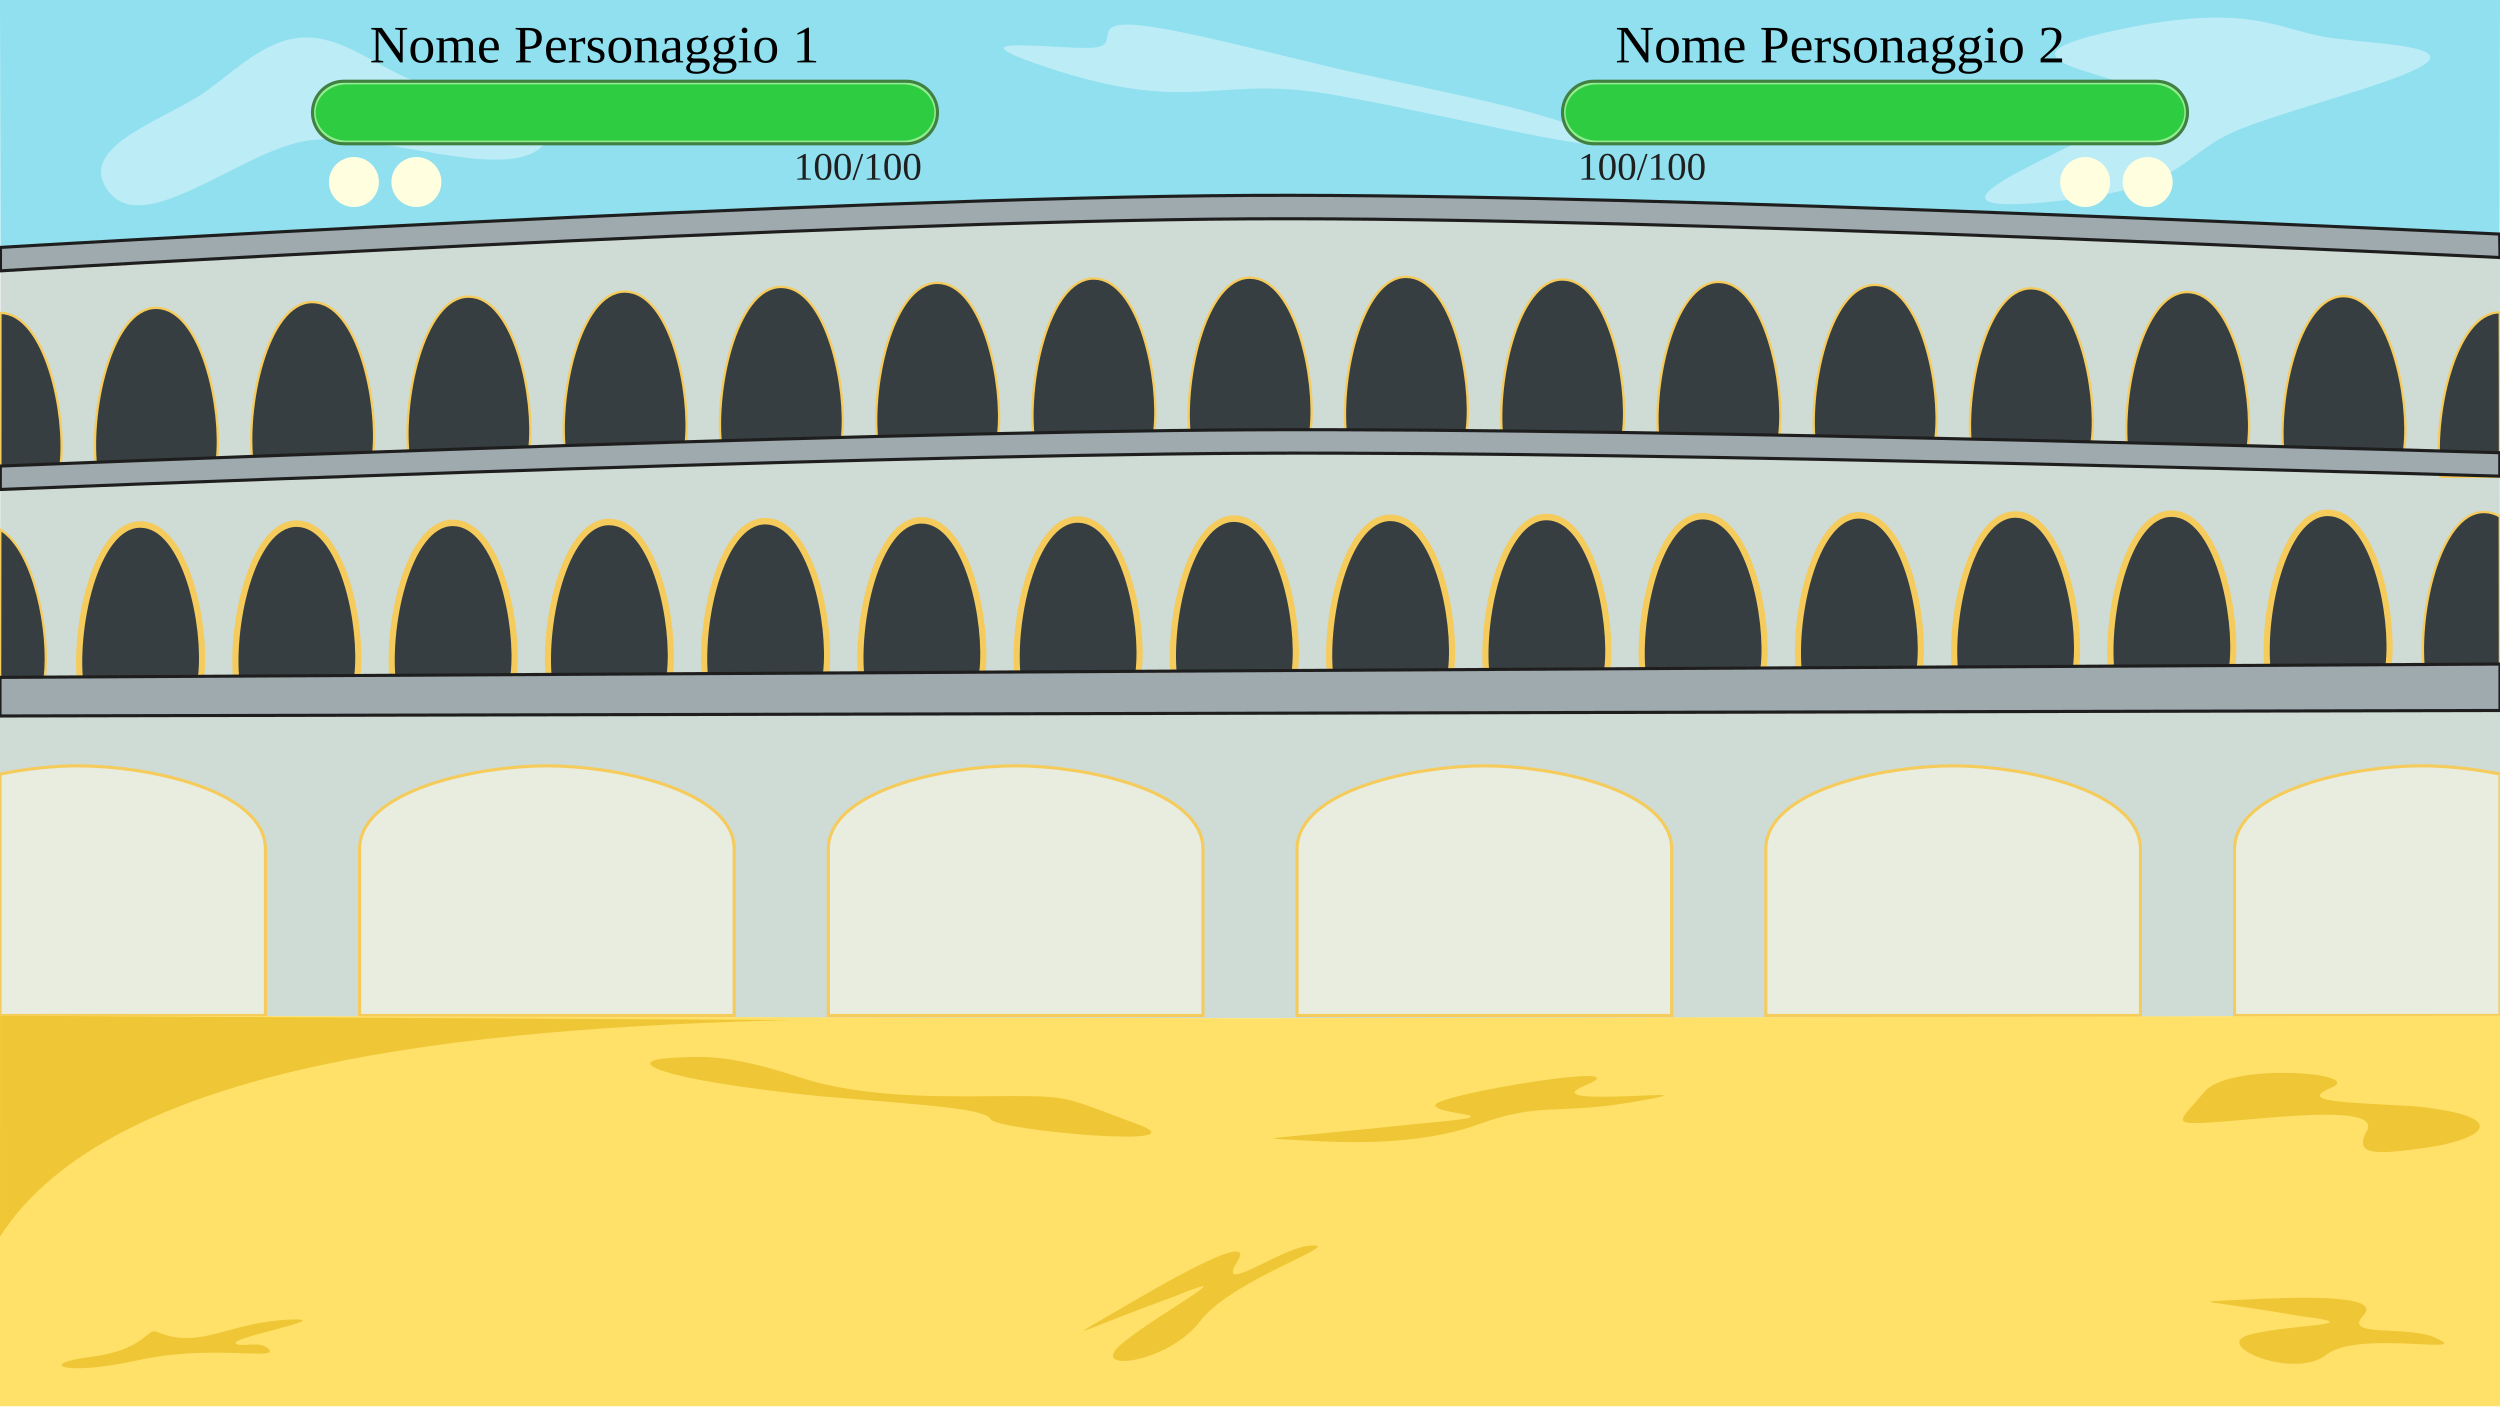
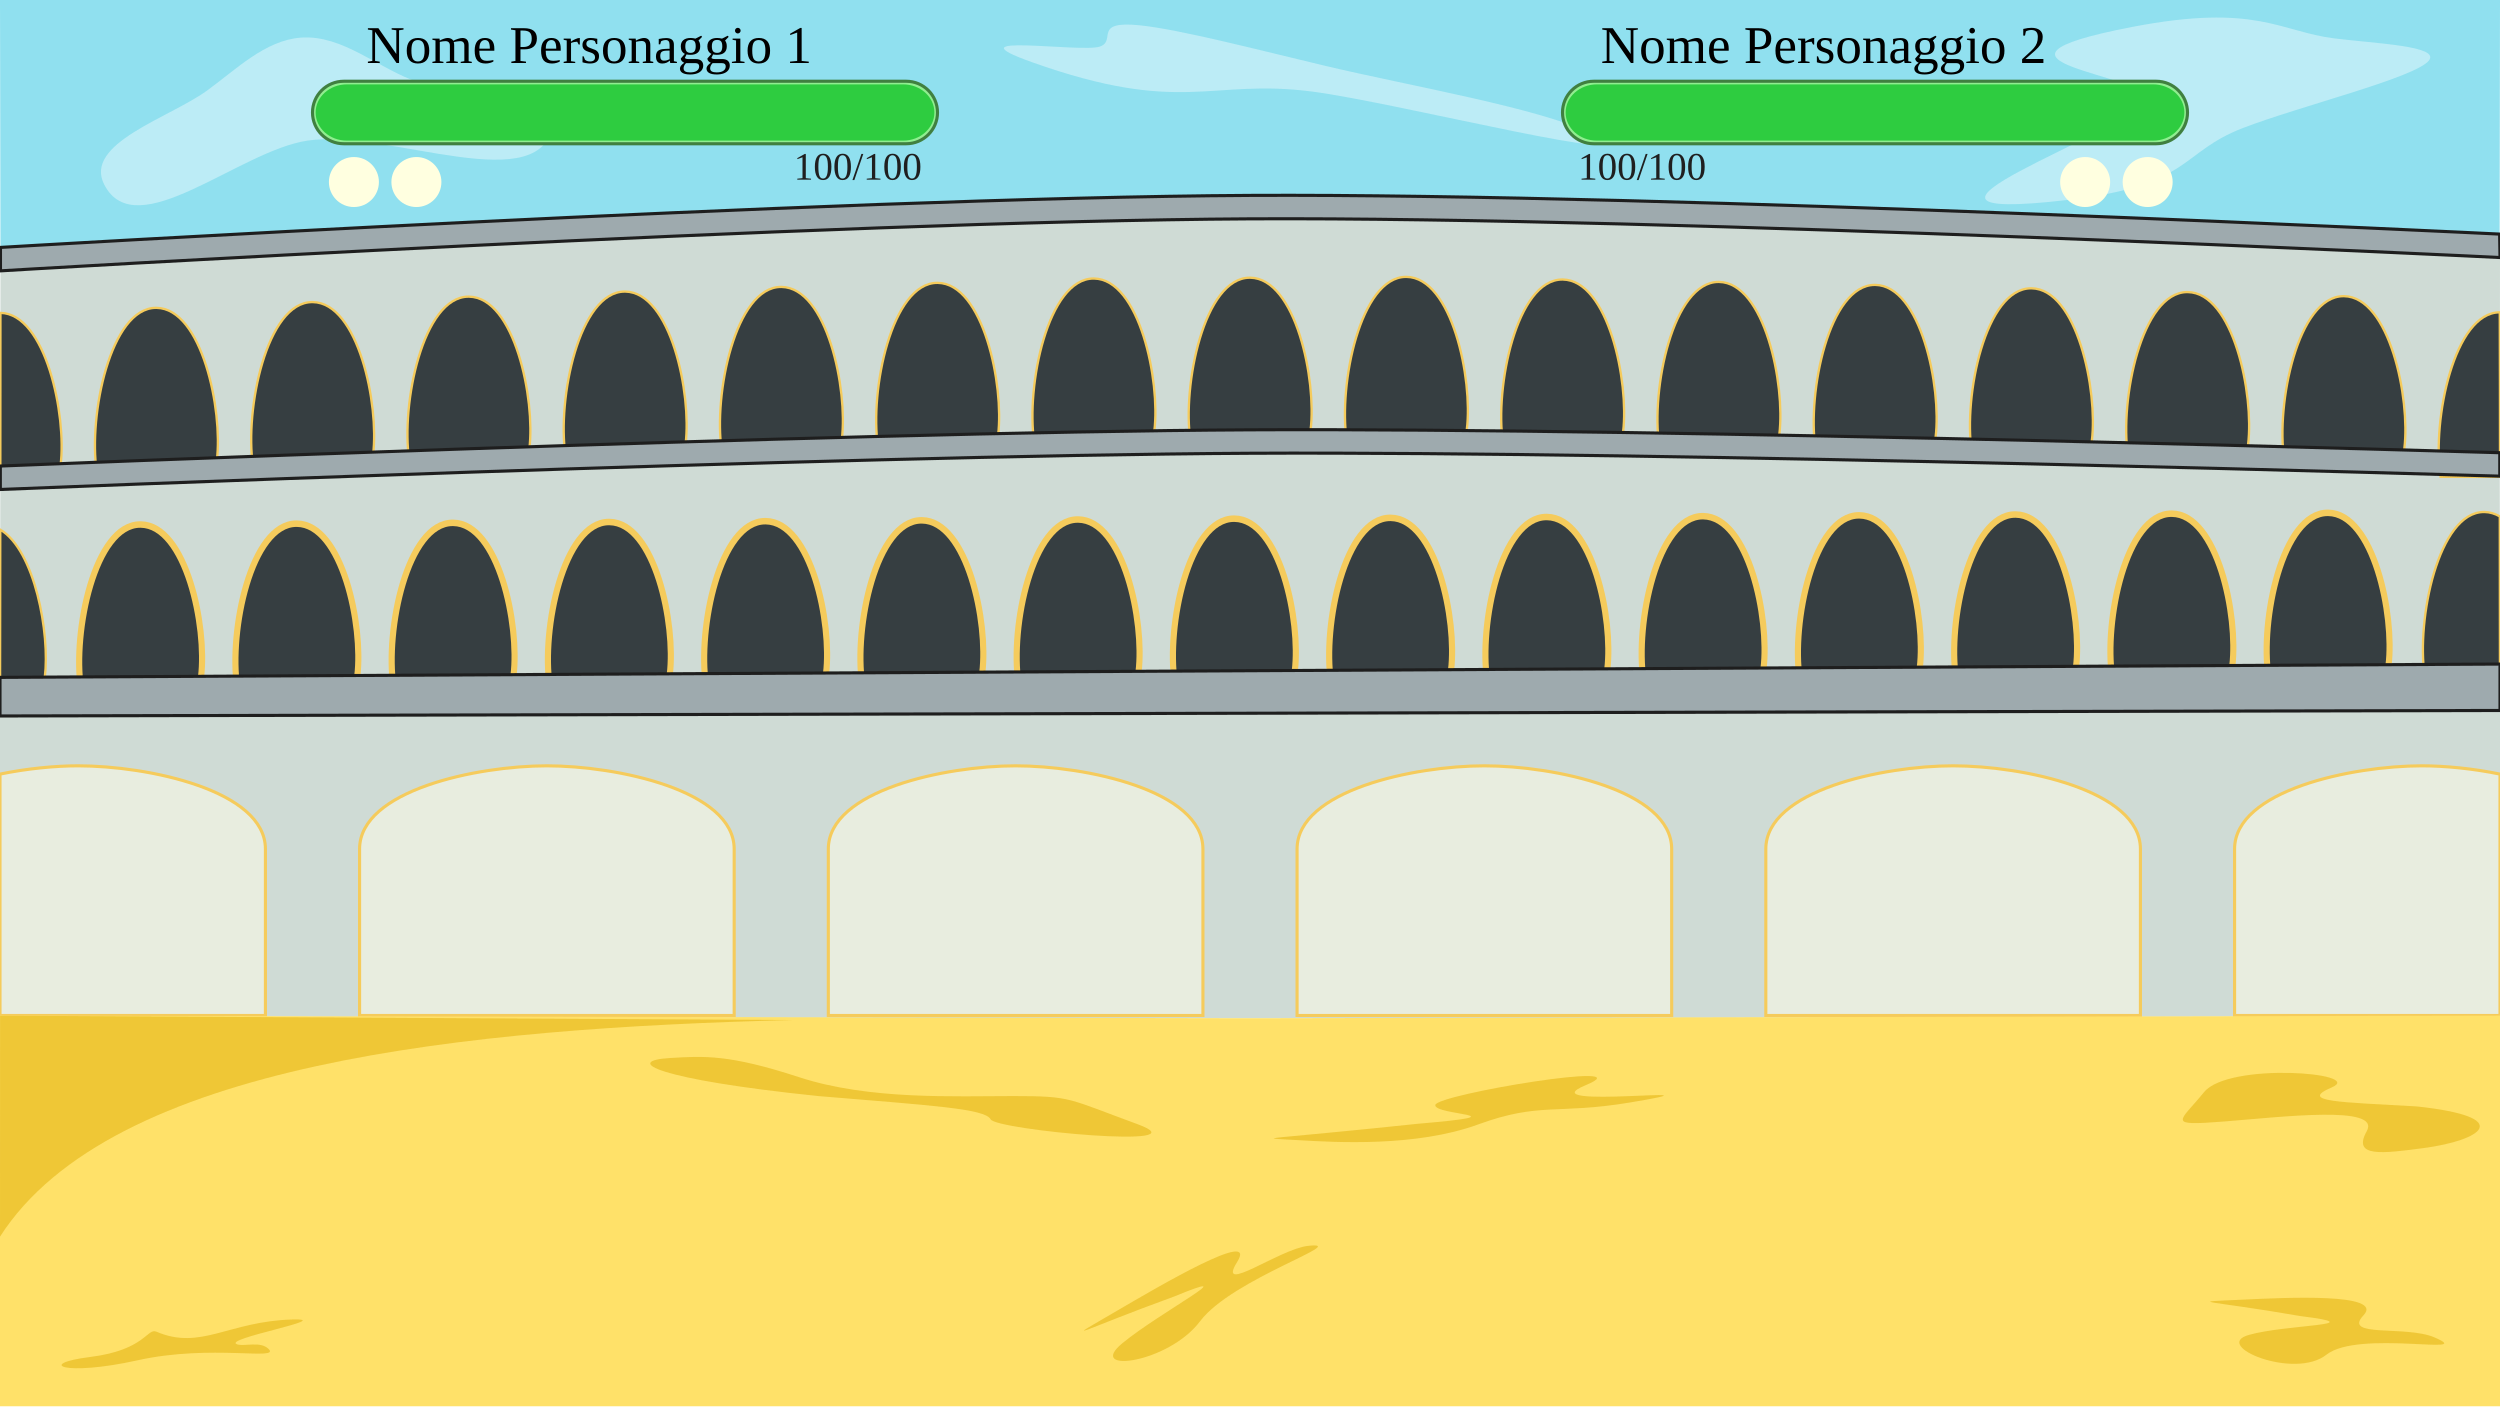
<svg xmlns="http://www.w3.org/2000/svg" viewBox="0 0 1600 900" stroke="#1e1e1e" stroke-width="0" id="svgImage">
  <defs id="defs59">
    <clipPath id="clipArmaPG1">
      <rect x="210.5" y="100.5" width="32" height="32" rx="15" />
    </clipPath>
    <clipPath id="clipArmaturaPG1">
      <rect x="250.5" y="100.5" width="32" height="32" rx="15" />
    </clipPath>
    <clipPath id="clipArmaPG2">
      <rect x="1358.5" y="100.5" width="31" height="32" rx="15" />
    </clipPath>
    <clipPath id="clipArmaturaPG2">
      <rect x="1318.5" y="100.5" width="32" height="32" rx="15" />
    </clipPath>
  </defs>
  <path fill="#90e0ef" d="m 0,0 0.298,158.345 c 0,0 532.908,-31.87 799.702,-33.291 266.709,-1.42 799.754,24.765 799.754,24.765 L 1600,0 Z" />
  <g fill="#caf0f8" fill-opacity="0.75">
    <path d="M 66.753,118.222 C 53.085,91.823 108.45,75.437 132.51,57.977 151.111,44.478 169.637,25.811 192.556,24.083 c 26.927,-2.03 50.08,20.32 75.72,28.793 28.29,9.349 88.906,-5.388 86.027,24.267 -5.09,52.417 -105.377,5.094 -157.468,12.837 C 152.946,96.504 87.153,157.625 66.753,118.222 Z" />
    <path d="M 1018.585,85.568 C 986.291,69.378 902.581,55.071 848.217,42.155 806.186,32.169 755.242,18.841 729.383,16.193 c -30.381,-3.111 -14.589,9.823 -25.416,13.602 -11.947,4.169 -98.026,-9.421 -43.567,9.982 96.257,34.295 113.936,10.329 179.348,18.819 55.112,7.154 227.04,51.136 178.838,26.972 z" />
    <path d="m 1364.78,17.208 c 79.328,-15.269 94.474,3.064 129.268,7.382 26.902,3.338 67.942,4.82 60.42,14.193 -8.837,11.012 -82.184,28.983 -118.991,43.14 -40.612,15.621 -32.767,36.822 -112.144,46.033 -140.303,16.28 42.365,-44.1 49.05,-64.056 5.633,-16.814 -126.007,-23.902 -7.603,-46.692 z" />
  </g>
  <g fill="#cfdbd5">
    <path d="M 800,140.055 C 533.206,141.477 0.299,173.346 0.299,173.346 L 0.213,297.57 0.203,313.266 1599.85,304.738 1600,164.818 c 0,0 -533.21,-26.186 -800,-24.764 z" />
    <path d="M 799.852,290.088 C 533.194,291.51 0.203,313.266 0.203,313.266 L 0.035,433.367 0,458.27 l 1600,-3.533 -0.029,-29.695 -0.121,-120.303 c 0,0 -533.291,-16.073 -799.998,-14.65 z" />
    <path d="M 0.025,650 C 533.333,652.239 1066.658,652.222 1600,649.95 V 454.737 L 799.987,454 0,458.269 Z" />
  </g>
  <g stroke="#f5cb5c" stroke-width="2" fill="#e8eddf">
    <path d="m 50,490.125 c -14.634,0 -32.532,1.717 -50,5.299 v 154.504 H 169.875 V 543.393 C 169.875,505.785 94.675,490.125 50,490.125 Z" />
    <path d="m 230.125,649.927 h 239.75 v -106.535 c 0,-37.607 -75.2,-53.267 -119.875,-53.267 -44.675,0 -119.875,15.66 -119.875,53.267 z" />
    <path d="m 530.125,649.927 h 239.75 v -106.535 c 0,-37.607 -75.2,-53.267 -119.875,-53.267 -44.675,0 -119.875,15.66 -119.875,53.267 z" />
    <path d="M 830.125,649.927 H 1069.875 v -106.535 c 0,-37.607 -75.2,-53.267 -119.875,-53.267 -44.675,0 -119.875,15.66 -119.875,53.267 z" />
    <path d="m 1550,490.125 c -44.675,0 -119.875,15.66 -119.875,53.268 V 649.928 H 1600 v -154.504 c -17.468,-3.581 -35.366,-5.299 -50,-5.299 z" />
    <path d="m 1130.125,649.927 h 239.75 v -106.535 c 0,-37.607 -75.2,-53.267 -119.875,-53.267 -44.675,0 -119.875,15.66 -119.875,53.267 z" />
  </g>
  <path fill="#ffe169" d="M 0,900 H 1600 V 650 L 800,651.667 0,650 Z" />
  <g fill="#edc531" fill-opacity="0.9">
    <path d="m 907.48,719.205 c 69.965,-5.987 9.874,-5.19 11.1,-12.032 1.227,-6.842 135.584,-28.92 96.3,-12.67 -39.285,16.25 102.027,-1.176 28.308,11.095 -47.234,7.862 -57.473,-0.449 -97.307,14.091 -39.834,14.54 -91.782,11.348 -114.022,10.071 -31.178,-1.79 -24.895,0.094 75.621,-10.554 z" />
    <path d="m 1472.438,842.315 c 47.925,5.987 -9.232,5.19 -33.195,12.032 -23.962,6.842 29.117,28.92 49.657,12.67 20.539,-16.25 97.698,1.176 69.151,-11.095 -18.291,-7.862 -59.126,0.449 -45.433,-14.091 13.693,-14.54 -50.005,-11.348 -76.947,-10.071 -37.769,1.79 -24.547,-0.094 36.767,10.554 z" />
    <path d="m 523.69,701.48 c 72.023,6.038 106.727,7.979 110.305,14.879 3.578,6.9 138.648,19.407 93.778,3.019 -44.87,-16.388 -41.481,-17.898 -79.136,-17.898 -37.655,0 -92.369,2.588 -137.2,-12.076 -44.831,-14.663 -60.632,-13.579 -82.433,-12.291 -30.562,1.806 -9.49,13.628 94.686,24.367 z" />
    <path d="m 1546.931,708.124 c -49.13,-2.85 -76.361,-2.874 -54.549,-12.212 21.812,-9.338 -65.974,-16.333 -81.764,3.036 -15.79,19.369 -24.692,21.734 12.593,18.826 37.285,-2.908 100.969,-10.739 91.48,6.23 -9.489,16.968 10.139,14.238 36.459,10.759 36.897,-4.876 59.472,-19.721 -4.22,-26.638 z" />
    <path d="M 0,791.466 C 71.278,680.212 299.315,657.961 507.353,652.826 L 0.052,650.05 Z" />
    <path d="m 751.607,829.717 c 47.925,-19.754 -9.232,10.149 -33.195,29.862 -23.962,19.713 29.117,13.281 49.657,-14.002 20.539,-27.282 97.698,-51.299 69.151,-48.237 -18.291,1.962 -59.126,32.207 -45.433,10.312 13.693,-21.895 -50.005,15.51 -76.947,31.258 -37.769,22.077 -24.547,13.09 36.767,-9.194 z" />
    <path d="m 100.114,852.272 c -6.012,-2.583 -7.103,11.761 -42.323,16.183 -35.219,4.421 -16.949,12.627 30.325,2.126 47.275,-10.501 92.025,0.564 83.666,-7.365 -5.356,-5.08 -15.338,-1.274 -20.026,-2.849 -10.367,-3.482 64.269,-16.718 35.226,-15.893 -40.715,1.157 -58.543,19.969 -86.868,7.798 z" />
  </g>
  <g transform="translate(0,7.915237)" fill="#363e41" stroke="#f5cb5c" stroke-width="1.5">
    <path d="m 61.878,293.657 c 0.07,0.473 0.11,0.724 0.11,0.724 h 75.726 c 0,0 0.477,-3.023 1.068,-7.845 3.921,-31.941 -9.513,-97.056 -38.637,-97.43 -0.098,-10e-4 -0.196,-0.002 -0.294,-0.002 -29.243,3.4e-4 -43.296,68.858 -37.973,104.553 z" />
    <path d="m 161.878,289.973 c 0.07,0.473 0.11,0.724 0.11,0.724 h 75.726 c 0,0 0.477,-3.023 1.068,-7.845 3.921,-31.941 -9.513,-97.056 -38.637,-97.43 -0.098,-0.001 -0.196,-0.002 -0.294,-0.002 -29.243,3.4e-4 -43.296,68.858 -37.973,104.553 z" />
    <path d="m 261.878,286.492 c 0.07,0.473 0.11,0.724 0.11,0.724 h 75.726 c 0,0 0.477,-3.023 1.068,-7.845 3.921,-31.941 -9.513,-97.056 -38.637,-97.43 -0.098,-10e-4 -0.196,-0.002 -0.294,-0.002 -29.243,3.4e-4 -43.296,68.858 -37.973,104.553 z" />
    <path d="m 361.878,283.241 c 0.07,0.473 0.11,0.724 0.11,0.724 h 75.726 c 0,0 0.477,-3.023 1.068,-7.845 3.921,-31.941 -9.513,-97.056 -38.637,-97.43 -0.098,-0.001 -0.196,-0.002 -0.294,-0.002 -29.243,3.4e-4 -43.296,68.858 -37.973,104.553 z" />
    <path d="m 461.878,280.268 c 0.07,0.473 0.11,0.724 0.11,0.724 h 75.726 c 0,0 0.477,-3.023 1.068,-7.845 3.921,-31.941 -9.513,-97.056 -38.637,-97.43 -0.098,-10e-4 -0.196,-0.002 -0.294,-0.002 -29.243,3.4e-4 -43.296,68.858 -37.973,104.553 z" />
    <path d="m 561.878,277.66 c 0.07,0.473 0.11,0.724 0.11,0.724 h 75.726 c 0,0 0.477,-3.023 1.068,-7.845 3.921,-31.941 -9.513,-97.056 -38.637,-97.43 -0.098,-0.001 -0.196,-0.002 -0.294,-0.002 -29.243,3.4e-4 -43.296,68.858 -37.973,104.553 z" />
    <path d="m 661.878,274.897 c 0.07,0.473 0.11,0.724 0.11,0.724 h 75.726 c 0,0 0.477,-3.023 1.068,-7.845 3.921,-31.941 -9.513,-97.056 -38.637,-97.43 -0.098,-0.001 -0.196,-0.002 -0.294,-0.002 -29.243,3.4e-4 -43.296,68.858 -37.973,104.553 z" />
    <path d="m 761.878,274.364 c 0.07,0.473 0.11,0.724 0.11,0.724 h 75.726 c 0,0 0.477,-3.023 1.068,-7.845 3.921,-31.941 -9.513,-97.056 -38.637,-97.43 -0.098,-0.001 -0.196,-0.002 -0.294,-0.002 -29.243,3.4e-4 -43.296,68.858 -37.973,104.553 z" />
    <path d="m 861.878,273.837 c 0.07,0.473 0.11,0.724 0.11,0.724 h 75.726 c 0,0 0.477,-3.023 1.068,-7.845 3.921,-31.941 -9.513,-97.056 -38.637,-97.43 -0.098,-0.001 -0.196,-0.002 -0.294,-0.002 -29.243,3.4e-4 -43.296,68.858 -37.973,104.553 z" />
    <path d="m 961.878,275.526 c 0.07,0.473 0.11,0.724 0.11,0.724 h 75.726 c 0,0 0.477,-3.023 1.069,-7.845 3.921,-31.941 -9.513,-97.056 -38.637,-97.43 -0.098,-0.001 -0.196,-0.002 -0.294,-0.002 -29.243,3.4e-4 -43.296,68.858 -37.973,104.553 z" />
    <path d="m 1061.878,277.067 c 0.071,0.473 0.11,0.724 0.11,0.724 h 75.726 c 0,0 0.477,-3.023 1.069,-7.845 3.921,-31.941 -9.513,-97.056 -38.637,-97.43 -0.098,-0.001 -0.196,-0.002 -0.294,-0.002 -29.243,3.4e-4 -43.295,68.858 -37.973,104.553 z" />
    <path d="m 1161.878,278.972 c 0.071,0.473 0.11,0.724 0.11,0.724 h 75.726 c 0,0 0.477,-3.023 1.069,-7.845 3.921,-31.941 -9.513,-97.056 -38.637,-97.43 -0.098,-10e-4 -0.196,-0.002 -0.294,-0.002 -29.243,3.4e-4 -43.295,68.858 -37.973,104.553 z" />
    <path d="m 1261.878,281.156 c 0.071,0.473 0.11,0.724 0.11,0.724 h 75.726 c 0,0 0.477,-3.023 1.069,-7.845 3.921,-31.941 -9.513,-97.056 -38.637,-97.43 -0.098,-0.001 -0.196,-0.002 -0.294,-0.002 -29.243,3.4e-4 -43.295,68.858 -37.973,104.553 z" />
    <path d="m 1361.878,283.569 c 0.071,0.473 0.11,0.724 0.11,0.724 h 75.726 c 0,0 0.477,-3.023 1.069,-7.845 3.921,-31.941 -9.513,-97.056 -38.637,-97.43 -0.098,-0.001 -0.196,-0.002 -0.294,-0.002 -29.243,3.4e-4 -43.295,68.858 -37.973,104.553 z" />
    <path d="m 1461.878,286.185 c 0.071,0.473 0.11,0.724 0.11,0.724 h 75.726 c 0,0 0.477,-3.023 1.069,-7.845 3.921,-31.941 -9.513,-97.056 -38.637,-97.43 -0.098,-0.001 -0.196,-0.002 -0.294,-0.002 -29.243,3.4e-4 -43.295,68.858 -37.973,104.553 z" />
    <path d="m 1599.851,191.968 c -29.243,3.4e-4 -43.297,68.857 -37.975,104.553 0.071,0.473 0.111,0.725 0.111,0.725 H 1600 c 0,-22.215 -0.046,-89.464 -0.148,-105.277 z" />
    <path d="M 0.213,297.57 H 37.713 c 0,0 0.478,-3.024 1.07,-7.846 3.915,-31.888 -9.475,-96.82 -38.498,-97.408 z" />
    <path d="m -224.241,397.987 c 0.027,0.17 0.042,0.261 0.042,0.261 h 28.813 c 0,0 0.181,-1.088 0.407,-2.824 1.492,-11.498 -3.62,-34.937 -14.701,-35.071 -0.037,-4.5e-4 -0.075,-6.8e-4 -0.112,-6.8e-4 -11.127,1.2e-4 -16.474,24.786 -14.448,37.636 z" transform="matrix(2.628188,0,0,2.778037,641.1153,-673.3066)" />
    <path d="m -224.241,397.987 c 0.027,0.17 0.042,0.261 0.042,0.261 h 28.813 c 0,0 0.181,-1.088 0.407,-2.824 1.492,-11.498 -3.62,-34.937 -14.701,-35.071 -0.037,-4.5e-4 -0.075,-6.8e-4 -0.112,-6.8e-4 -11.127,1.2e-4 -16.474,24.786 -14.448,37.636 z" transform="matrix(2.628188,0,0,2.778037,741.1153,-673.8439)" />
    <path d="m -224.241,397.987 c 0.027,0.17 0.042,0.261 0.042,0.261 h 28.813 c 0,0 0.181,-1.088 0.407,-2.824 1.492,-11.498 -3.62,-34.937 -14.701,-35.071 -0.037,-4.5e-4 -0.075,-6.8e-4 -0.112,-6.8e-4 -11.127,1.2e-4 -16.474,24.786 -14.448,37.636 z" transform="matrix(2.628188,0,0,2.778037,841.1153,-674.3763)" />
    <path d="m -224.241,397.987 c 0.027,0.17 0.042,0.261 0.042,0.261 h 28.813 c 0,0 0.181,-1.088 0.407,-2.824 1.492,-11.498 -3.62,-34.937 -14.701,-35.071 -0.037,-4.5e-4 -0.075,-6.8e-4 -0.112,-6.8e-4 -11.127,1.2e-4 -16.474,24.786 -14.448,37.636 z" transform="matrix(2.628188,0,0,2.778037,941.1153,-674.9086)" />
    <path d="m -224.241,397.987 c 0.027,0.17 0.042,0.261 0.042,0.261 h 28.813 c 0,0 0.181,-1.088 0.407,-2.824 1.492,-11.498 -3.62,-34.937 -14.701,-35.071 -0.037,-4.5e-4 -0.075,-6.8e-4 -0.112,-6.8e-4 -11.127,1.2e-4 -16.474,24.786 -14.448,37.636 z" transform="matrix(2.628188,0,0,2.778037,1041.115,-675.441)" />
    <path d="m -224.241,397.987 c 0.027,0.17 0.042,0.261 0.042,0.261 h 28.813 c 0,0 0.181,-1.088 0.407,-2.824 1.492,-11.498 -3.62,-34.937 -14.701,-35.071 -0.037,-4.5e-4 -0.075,-6.8e-4 -0.112,-6.8e-4 -11.127,1.2e-4 -16.474,24.786 -14.448,37.636 z" transform="matrix(2.628188,0,0,2.778037,1141.115,-675.9783)" />
    <path d="m -224.241,397.987 c 0.027,0.17 0.042,0.261 0.042,0.261 h 28.813 c 0,0 0.181,-1.088 0.407,-2.824 1.492,-11.498 -3.62,-34.937 -14.701,-35.071 -0.037,-4.5e-4 -0.075,-6.8e-4 -0.112,-6.8e-4 -11.127,1.2e-4 -16.474,24.786 -14.448,37.636 z" transform="matrix(2.628188,0,0,2.778037,1241.115,-676.5107)" />
    <path d="m -224.241,397.987 c 0.027,0.17 0.042,0.261 0.042,0.261 h 28.813 c 0,0 0.181,-1.088 0.407,-2.824 1.492,-11.498 -3.62,-34.937 -14.701,-35.071 -0.037,-4.5e-4 -0.075,-6.8e-4 -0.112,-6.8e-4 -11.127,1.2e-4 -16.474,24.786 -14.448,37.636 z" transform="matrix(2.628188,0,0,2.778037,1341.115,-677.043)" />
    <path d="m -224.241,397.987 c 0.027,0.17 0.042,0.261 0.042,0.261 h 28.813 c 0,0 0.181,-1.088 0.407,-2.824 1.492,-11.498 -3.62,-34.937 -14.701,-35.071 -0.037,-4.5e-4 -0.075,-6.8e-4 -0.112,-6.8e-4 -11.127,1.2e-4 -16.474,24.786 -14.448,37.636 z" transform="matrix(2.628188,0,0,2.778037,1441.115,-677.5703)" />
    <path d="m -224.241,397.987 c 0.027,0.17 0.042,0.261 0.042,0.261 h 28.813 c 0,0 0.181,-1.088 0.407,-2.824 1.492,-11.498 -3.62,-34.937 -14.701,-35.071 -0.037,-4.5e-4 -0.075,-6.8e-4 -0.112,-6.8e-4 -11.127,1.2e-4 -16.474,24.786 -14.448,37.636 z" transform="matrix(2.628188,0,0,2.778037,1541.115,-678.1076)" />
    <path d="m -224.241,397.987 c 0.027,0.17 0.042,0.261 0.042,0.261 h 28.813 c 0,0 0.181,-1.088 0.407,-2.824 1.492,-11.498 -3.62,-34.937 -14.701,-35.071 -0.037,-4.5e-4 -0.075,-6.8e-4 -0.112,-6.8e-4 -11.127,1.2e-4 -16.474,24.786 -14.448,37.636 z" transform="matrix(2.628188,0,0,2.778037,1641.115,-678.6399)" />
    <path d="m -224.241,397.987 c 0.027,0.17 0.042,0.261 0.042,0.261 h 28.813 c 0,0 0.181,-1.088 0.407,-2.824 1.492,-11.498 -3.62,-34.937 -14.701,-35.071 -0.037,-4.5e-4 -0.075,-6.8e-4 -0.112,-6.8e-4 -11.127,1.2e-4 -16.474,24.786 -14.448,37.636 z" transform="matrix(2.628188,0,0,2.778037,1741.115,-679.1723)" />
    <path d="m -224.241,397.987 c 0.027,0.17 0.042,0.261 0.042,0.261 h 28.813 c 0,0 0.181,-1.088 0.407,-2.824 1.492,-11.498 -3.62,-34.937 -14.701,-35.071 -0.037,-4.5e-4 -0.075,-6.8e-4 -0.112,-6.8e-4 -11.127,1.2e-4 -16.474,24.786 -14.448,37.636 z" transform="matrix(2.628188,0,0,2.778037,1841.115,-679.7047)" />
    <path d="m -224.241,397.987 c 0.027,0.17 0.042,0.261 0.042,0.261 h 28.813 c 0,0 0.181,-1.088 0.407,-2.824 1.492,-11.498 -3.62,-34.937 -14.701,-35.071 -0.037,-4.5e-4 -0.075,-6.8e-4 -0.112,-6.8e-4 -11.127,1.2e-4 -16.474,24.786 -14.448,37.636 z" transform="matrix(2.628188,0,0,2.778037,1941.115,-680.242)" />
    <path d="m -224.241,397.987 c 0.027,0.17 0.042,0.261 0.042,0.261 h 28.813 c 0,0 0.181,-1.088 0.407,-2.824 1.492,-11.498 -3.62,-34.937 -14.701,-35.071 -0.037,-4.5e-4 -0.075,-6.8e-4 -0.112,-6.8e-4 -11.127,1.2e-4 -16.474,24.786 -14.448,37.636 z" transform="matrix(2.628188,0,0,2.778037,2041.115,-680.7743)" />
    <path d="m 1599.867,322.594 c -3.051,-1.754 -6.322,-2.783 -9.832,-2.828 -0.098,-9.9e-4 -0.195,-0.002 -0.293,-0.002 -29.243,3.4e-4 -43.297,68.857 -37.975,104.553 0.071,0.473 0.111,0.725 0.111,0.725 h 48.092 z" />
    <path d="M 0.035,433.367 H 27.605 c 0,0 0.476,-3.024 1.068,-7.846 3.433,-27.965 -6.44,-81.352 -28.496,-94.463 z" />
  </g>
  <g fill="#9eaaae" stroke-width="2">
    <path d="m 0.204,298.265 7e-8,15 c 0,0 532.99,-21.755 799.647,-23.177 266.707,-1.422 799.999,14.65 799.999,14.65 v -15 c 0,0 -533.291,-16.073 -799.998,-14.65 -266.657,1.422 -799.647,23.177 -799.647,23.177 z" />
    <path d="m 0.298,158.345 10e-9,15 c 0,0 532.908,-31.869 799.702,-33.291 C 1066.791,138.632 1600,164.819 1600,164.819 l -0.245,-15 c 0,0 -533.046,-26.185 -799.754,-24.765 -266.794,1.421 -799.702,33.291 -799.702,33.291 z" />
    <path d="M 0,433.514 6.0529356e-5,458.226 1600,454.698 v -29.7 l -800.159,4.258 z" />
  </g>
  <g fill="#90ee90" stroke="#408040">
    <rect id="PF-box_pg1" x="200" y="52" rx="15pt" width="400" height="40" stroke-width="2" />
    <rect id="PF-box_pg2" x="1000" y="52" rx="15pt" width="400" height="40" stroke-width="2" />
  </g>
  <rect id="tmpPF_pg1" x="202" y="54" width="396" height="36" fill="#2ecc40" rx="15pt" />
  <text id="pf_text_pg1" x="590" y="115" font-size="25" fill="#1f1f1f" text-anchor="end">100/100</text>
  <rect id="tmpPF_pg2" x="1002" y="54" width="396" height="36" fill="#2ecc40" rx="15pt" />
  <text id="pf_text_pg2" x="1010" y="115" font-size="25" fill="#1f1f1f" text-anchor="start">100/100</text>
  <g fill="rgb(255, 255, 224)">
    <rect id="arma_pg1" rx="15pt" class="item-slot" width="32" height="32" x="210.5" y="100.5" />
    <rect id="armatura_pg1" rx="15pt" class="item-slot" width="32" height="32" x="250.5" y="100.5" />
    <rect id="armatura_pg2" rx="15pt" class="item-slot" width="32" height="32" x="1318.5" y="100.5" />
    <rect id="arma_pg2" rx="15pt" class="item-slot" width="32" height="32" x="1358.5" y="100.5" />
  </g>
-   <text xml:space="preserve" font-size="34px" style="text-align:start;writing-mode:lr-tb;direction:ltr;text-anchor:start;fill:#000000;" x="234.464" y="40.323" id="nome_pg1" transform="scale(1.00915,0.9909329)">Nome Personaggio 1</text>
-   <text xml:space="preserve" font-size="34px" style="text-align:start;writing-mode:lr-tb;direction:ltr;text-anchor:start;fill:#000000;" x="1024.464" y="40.323" id="nome_pg2" transform="scale(1.00915,0.9909329)">Nome Personaggio 2</text>
+   <text xml:space="preserve" font-size="34px" style="text-align:start;writing-mode:lr-tb;direction:ltr;text-anchor:start;fill:#000000;" x="234.464" y="40.323" id="nome_pg1" transform="scale(1,1)">Nome Personaggio 1</text>
+   <text xml:space="preserve" font-size="34px" style="text-align:start;writing-mode:lr-tb;direction:ltr;text-anchor:start;fill:#000000;" x="1024.464" y="40.323" id="nome_pg2" transform="scale(1,1)">Nome Personaggio 2</text>
  <g>
    <image id="tuoPG" href="" x="200" y="300" width="400" height="600" />
-     <image id="enemyPG" href="" transform="scale(-1,1)" x="-1400" y="300" width="400" height="600" />
+     <g transform="scale(-1, 1)">
+       <image id="enemyPG" href="" x="-1400" y="300" width="400" height="600" />
+     </g>
  </g>
</svg>
